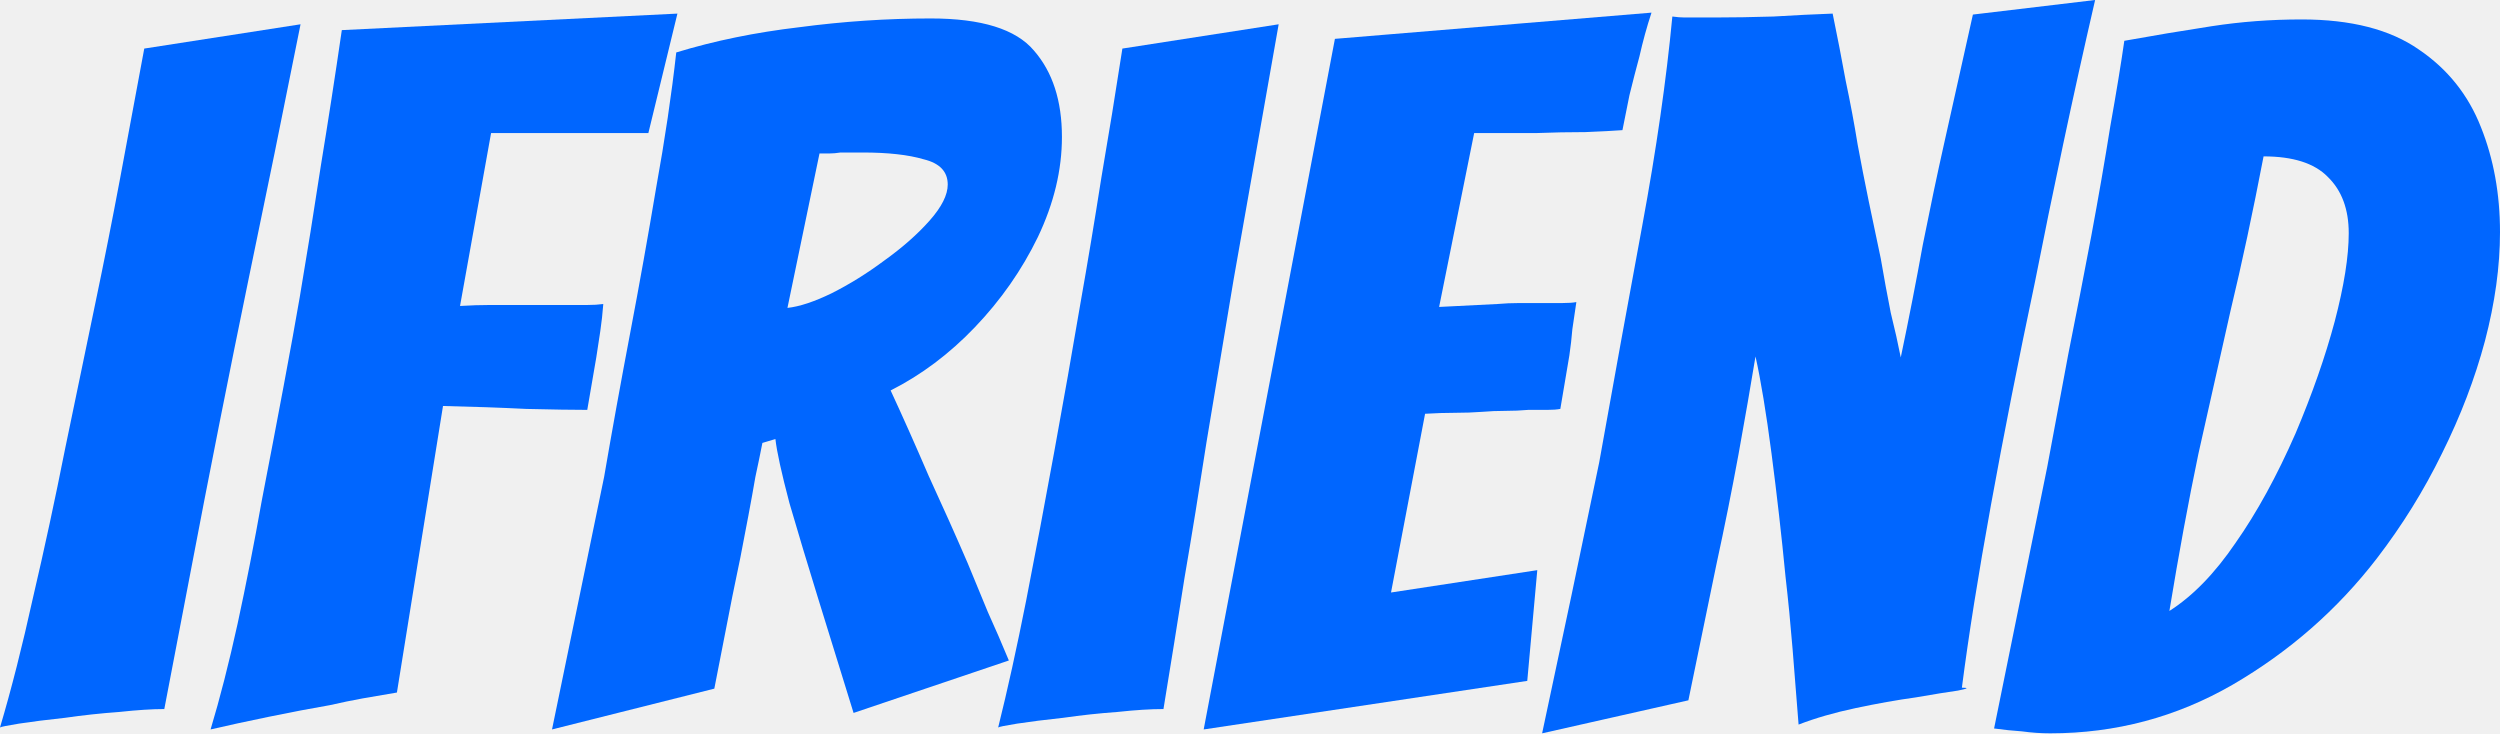
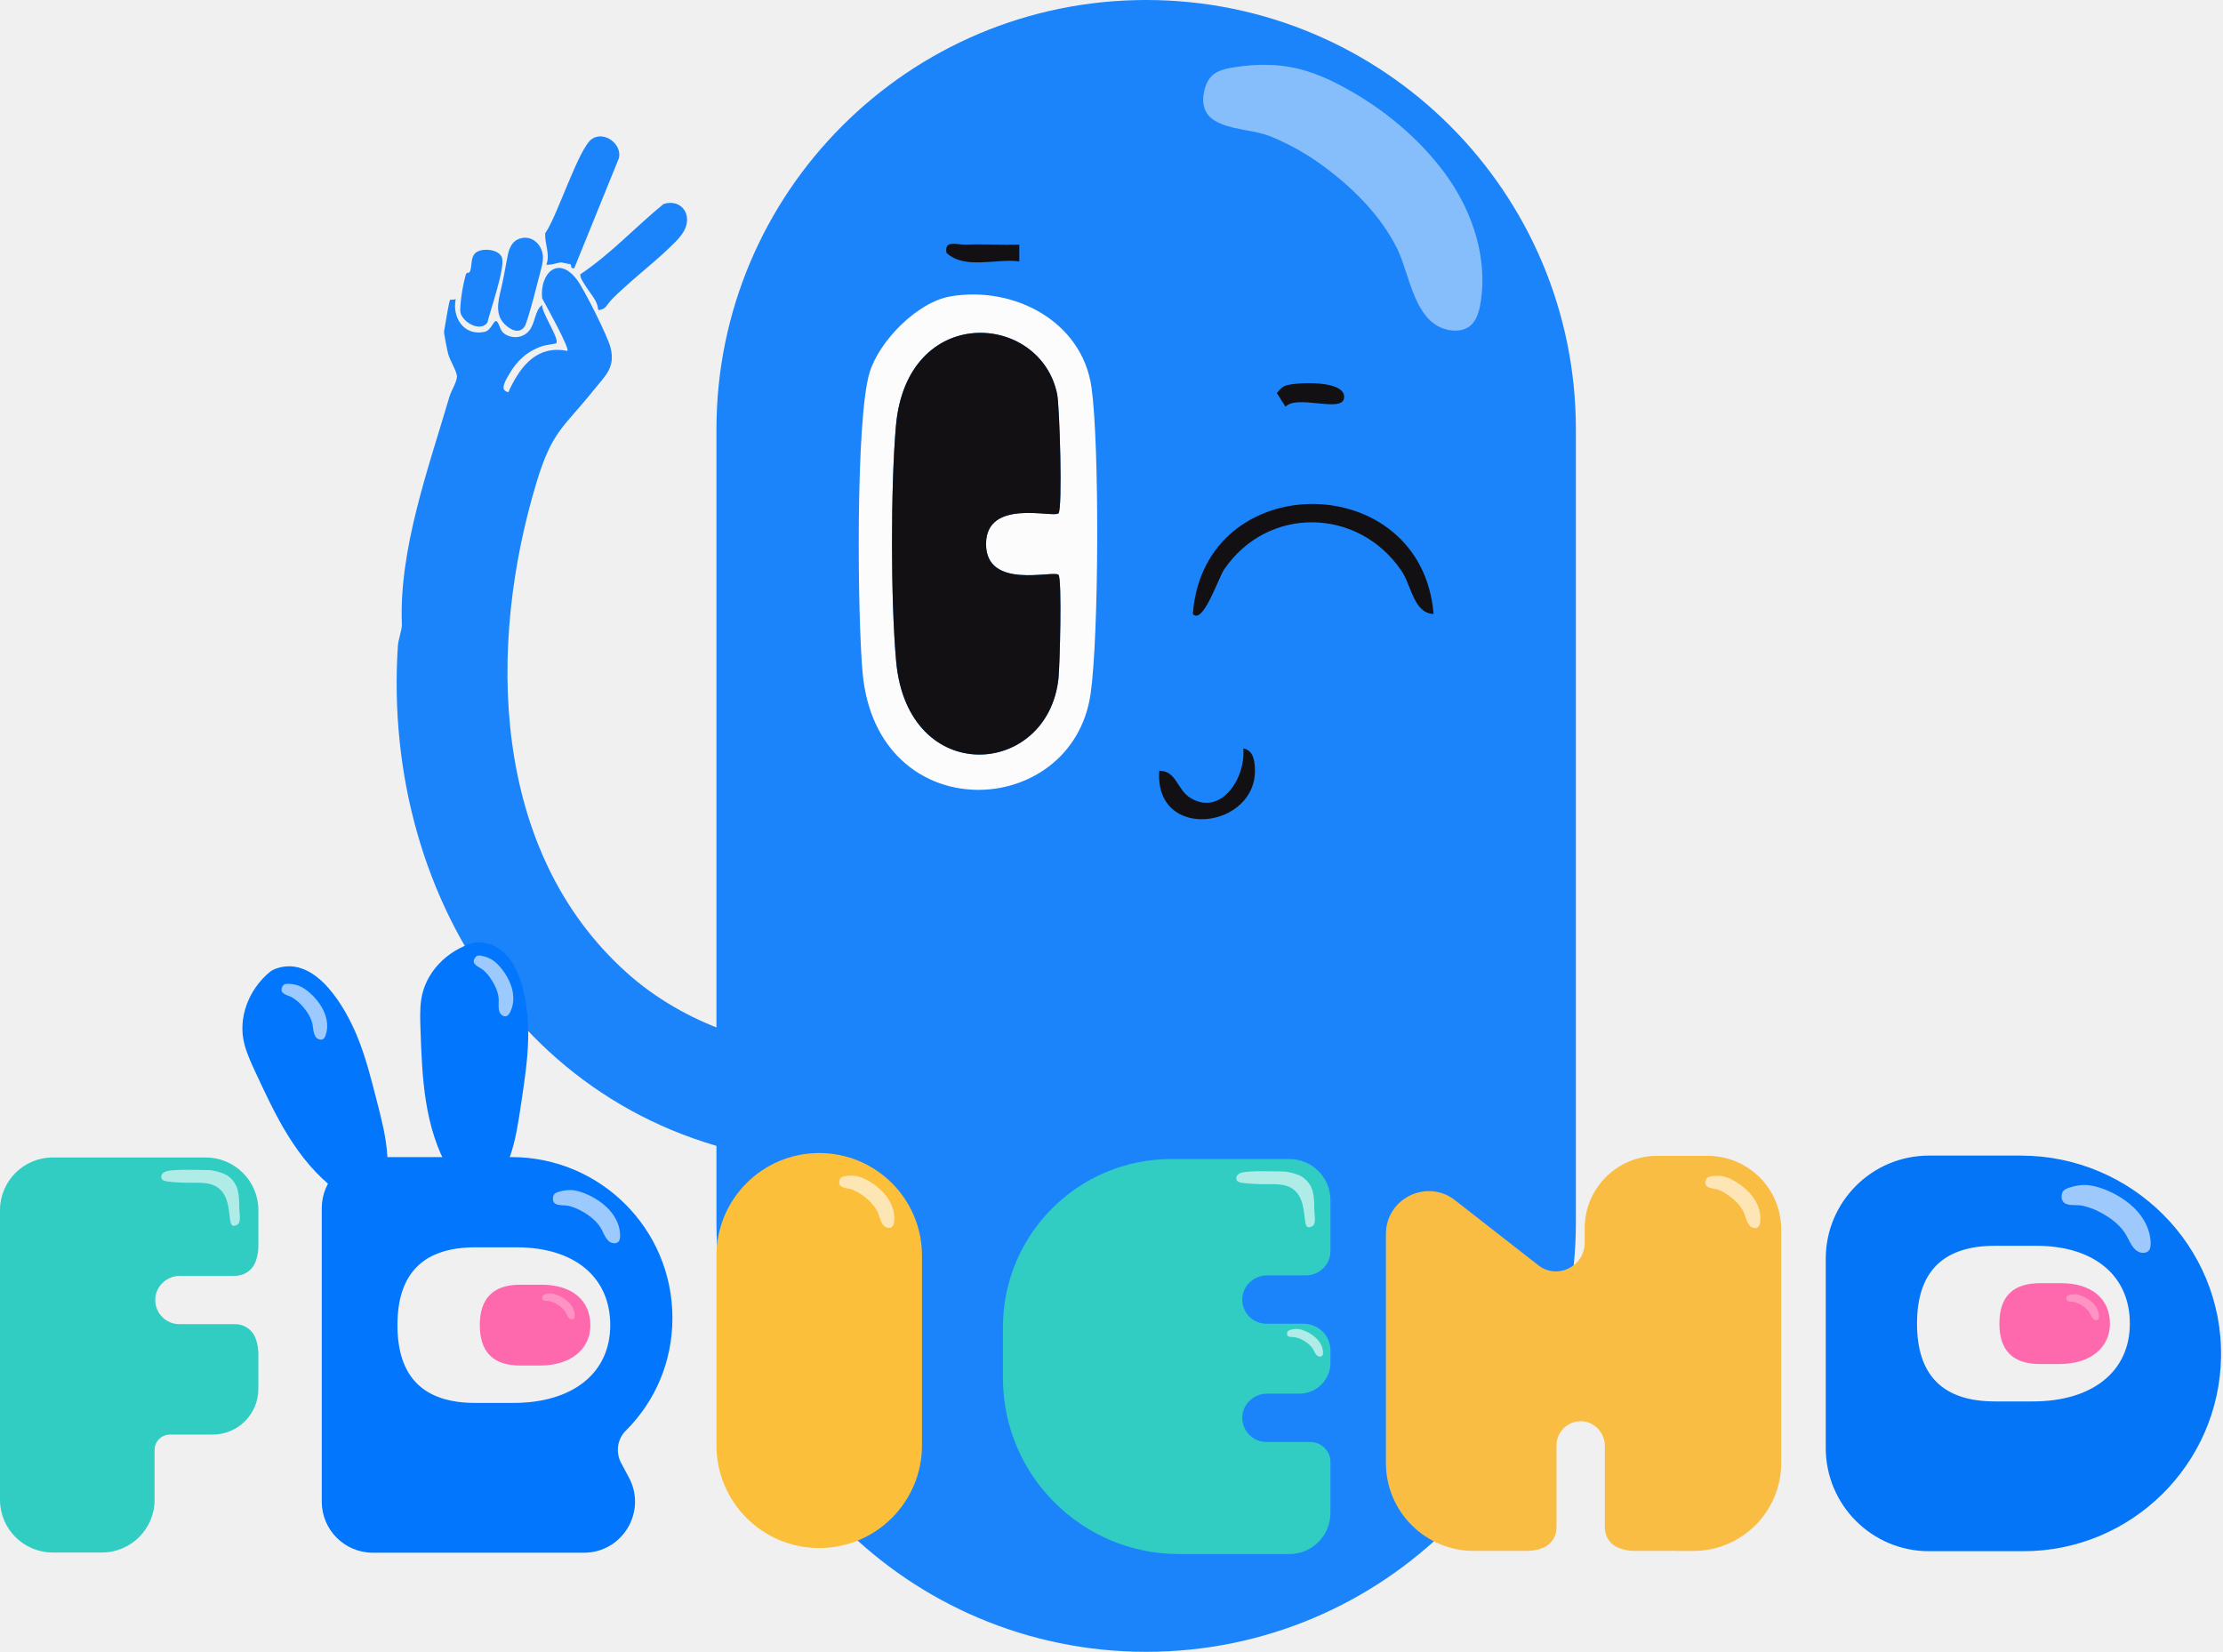
- <svg xmlns="http://www.w3.org/2000/svg" width="150" height="44" viewBox="0 0 150 44" fill="none">
-   <path d="M0 43.65C0.681 41.358 1.342 38.755 1.984 35.841C2.665 32.927 3.306 29.955 3.907 26.924C4.548 23.855 5.149 20.961 5.71 18.241C6.231 15.755 6.732 13.229 7.213 10.665C7.694 8.101 8.175 5.517 8.656 2.914L18.033 1.457C17.512 4.06 16.991 6.644 16.47 9.208C15.949 11.733 15.428 14.259 14.907 16.784C14.346 19.504 13.765 22.379 13.164 25.409C12.563 28.44 11.982 31.431 11.421 34.384C10.86 37.298 10.339 40.018 9.858 42.543C9.137 42.543 8.235 42.601 7.153 42.718C6.071 42.796 4.989 42.912 3.907 43.068C2.825 43.184 1.903 43.301 1.142 43.417C0.421 43.534 0.04 43.611 0 43.65Z" fill="#0066FF" />
-   <path d="M12.635 43.767C13.196 41.902 13.737 39.785 14.258 37.415C14.778 35.006 15.259 32.558 15.7 30.072C16.181 27.585 16.622 25.273 17.023 23.136C17.423 21 17.744 19.232 17.984 17.833C18.425 15.23 18.846 12.607 19.247 9.966C19.687 7.285 20.108 4.565 20.509 1.807L40.645 0.816L38.902 7.984L29.465 7.984L27.602 18.358C28.243 18.319 28.844 18.299 29.405 18.299C30.006 18.299 30.587 18.299 31.148 18.299L33.973 18.299C34.454 18.299 34.875 18.299 35.236 18.299C35.596 18.299 35.917 18.28 36.197 18.241C36.157 18.785 36.097 19.329 36.017 19.873C35.937 20.378 35.857 20.902 35.777 21.446L35.236 24.593C34.394 24.593 33.172 24.574 31.569 24.535C30.006 24.457 28.343 24.399 26.58 24.36L23.815 41.552C23.134 41.669 22.452 41.785 21.771 41.902C21.13 42.019 20.469 42.154 19.788 42.31C18.666 42.504 17.443 42.737 16.121 43.009C14.799 43.281 13.636 43.534 12.635 43.767Z" fill="#0066FF" />
-   <path d="M33.121 43.767L36.247 28.615C36.727 25.817 37.248 22.942 37.809 19.989C38.37 17.037 38.891 14.123 39.372 11.248C39.893 8.373 40.294 5.672 40.575 3.147C42.859 2.448 45.323 1.943 47.968 1.632C50.613 1.282 53.237 1.107 55.842 1.107C58.888 1.107 60.951 1.748 62.033 3.03C63.155 4.313 63.716 6.042 63.716 8.217C63.716 10.199 63.236 12.2 62.274 14.22C61.312 16.201 60.05 18.008 58.487 19.64C56.964 21.233 55.281 22.495 53.438 23.428C54.159 24.982 54.92 26.691 55.722 28.556C56.563 30.382 57.345 32.131 58.066 33.801C58.467 34.773 58.868 35.744 59.268 36.715C59.709 37.687 60.13 38.658 60.531 39.629L51.214 42.776L49.05 35.783C48.449 33.84 47.888 31.975 47.367 30.188C46.886 28.362 46.605 27.08 46.525 26.342L45.744 26.575C45.624 27.197 45.483 27.876 45.323 28.615C45.203 29.314 45.063 30.091 44.902 30.946C44.742 31.8 44.582 32.636 44.422 33.452C44.261 34.229 44.101 35.006 43.941 35.783L42.859 41.319L33.121 43.767ZM47.247 18.474C47.968 18.396 48.849 18.105 49.891 17.6C50.973 17.056 52.035 16.396 53.077 15.618C54.159 14.841 55.061 14.045 55.782 13.229C56.503 12.413 56.864 11.694 56.864 11.073C56.864 10.296 56.383 9.791 55.421 9.558C54.5 9.286 53.278 9.15 51.755 9.15H50.432C50.192 9.189 49.971 9.208 49.771 9.208C49.571 9.208 49.37 9.208 49.17 9.208L47.247 18.474Z" fill="#0066FF" />
-   <path d="M59.89 43.65C60.451 41.397 61.012 38.852 61.573 36.016C62.134 33.141 62.695 30.169 63.256 27.099C63.817 24.03 64.338 21.077 64.819 18.241C65.259 15.755 65.68 13.229 66.081 10.665C66.522 8.101 66.942 5.517 67.343 2.914L76.72 1.457L74.015 16.784C73.414 20.397 72.873 23.642 72.392 26.517C71.951 29.392 71.511 32.111 71.07 34.675C70.669 37.24 70.248 39.862 69.808 42.543C69.046 42.543 68.125 42.601 67.043 42.718C65.961 42.796 64.879 42.912 63.797 43.068C62.715 43.184 61.793 43.301 61.032 43.417C60.31 43.534 59.93 43.611 59.89 43.65Z" fill="#0066FF" />
-   <path d="M72.221 43.767L80.095 2.331L99.09 0.758C98.809 1.612 98.569 2.487 98.368 3.38C98.168 4.118 97.968 4.895 97.767 5.711C97.607 6.488 97.467 7.188 97.347 7.809C96.826 7.848 96.084 7.887 95.122 7.926C94.161 7.926 93.179 7.945 92.177 7.984C91.175 7.984 90.314 7.984 89.592 7.984C88.871 7.984 88.49 7.984 88.45 7.984L86.347 18.416L89.833 18.241C90.274 18.202 90.714 18.183 91.155 18.183C91.636 18.183 92.097 18.183 92.538 18.183C92.978 18.183 93.379 18.183 93.74 18.183C94.101 18.183 94.381 18.163 94.581 18.125C94.501 18.668 94.421 19.212 94.341 19.756C94.301 20.261 94.241 20.786 94.161 21.33L93.62 24.535C93.419 24.574 93.159 24.593 92.838 24.593C92.518 24.593 92.137 24.593 91.696 24.593C91.255 24.632 90.795 24.652 90.314 24.652C89.833 24.652 89.372 24.671 88.931 24.71C88.41 24.749 87.869 24.768 87.308 24.768C86.747 24.768 86.146 24.788 85.505 24.826L83.461 35.55L92.237 34.209L91.636 40.853L72.221 43.767Z" fill="#0066FF" />
-   <path d="M92.527 44C93.729 38.405 94.871 32.985 95.953 27.74C96.835 22.806 97.696 18.066 98.538 13.521C99.379 8.975 99.98 4.798 100.341 0.991C100.622 1.03 100.862 1.049 101.062 1.049C101.303 1.049 101.503 1.049 101.663 1.049L102.926 1.049C103.968 1.049 105.13 1.03 106.412 0.991C107.694 0.913 108.877 0.855 109.959 0.816C110.239 2.176 110.5 3.516 110.74 4.837C111.02 6.158 111.261 7.44 111.461 8.683C111.662 9.771 111.882 10.898 112.122 12.064C112.363 13.19 112.603 14.336 112.844 15.502C113.044 16.668 113.244 17.755 113.445 18.766C113.685 19.737 113.886 20.631 114.046 21.446C114.527 19.154 114.968 16.901 115.368 14.686C115.809 12.472 116.23 10.471 116.631 8.683L118.374 0.874L125.707 0C125.026 2.953 124.385 5.847 123.784 8.683C123.182 11.52 122.621 14.259 122.101 16.901C121.099 21.641 120.217 26.109 119.456 30.305C118.694 34.501 118.113 38.153 117.713 41.261C118.153 41.261 118.073 41.319 117.472 41.436C116.911 41.514 116.07 41.649 114.948 41.844C113.826 41.999 112.623 42.213 111.341 42.485C110.059 42.757 108.917 43.087 107.915 43.475C107.795 41.921 107.674 40.406 107.554 38.93C107.434 37.453 107.294 36.016 107.133 34.617C106.893 32.131 106.612 29.664 106.292 27.216C105.971 24.768 105.651 22.826 105.33 21.388C105.05 23.098 104.709 25.06 104.308 27.274C103.908 29.45 103.467 31.645 102.986 33.86L101.303 42.019L92.527 44Z" fill="#0066FF" />
-   <path d="M123.011 44C122.45 44 121.889 43.961 121.328 43.883C120.767 43.845 120.206 43.786 119.645 43.709L122.831 28.032C123.231 25.895 123.652 23.642 124.093 21.271C124.574 18.863 125.035 16.493 125.476 14.162C125.916 11.792 126.297 9.596 126.618 7.576C126.978 5.556 127.259 3.846 127.459 2.448C129.182 2.137 130.925 1.845 132.689 1.574C134.452 1.302 136.255 1.166 138.098 1.166C141.064 1.166 143.408 1.768 145.131 2.972C146.854 4.138 148.097 5.692 148.858 7.634C149.619 9.538 150 11.636 150 13.928C150 15.988 149.699 18.163 149.098 20.456C148.497 22.709 147.636 24.962 146.514 27.216C145.432 29.43 144.129 31.529 142.607 33.51C140.242 36.579 137.357 39.105 133.951 41.086C130.585 43.029 126.938 44 123.011 44ZM130.164 36.657C131.567 35.763 132.889 34.404 134.131 32.578C135.414 30.751 136.616 28.556 137.738 25.992C138.74 23.622 139.521 21.388 140.082 19.29C140.643 17.153 140.924 15.385 140.924 13.987C140.924 12.549 140.503 11.422 139.661 10.607C138.86 9.791 137.577 9.383 135.814 9.383C135.173 12.724 134.512 15.813 133.831 18.649C133.19 21.485 132.548 24.341 131.907 27.216C131.306 30.091 130.725 33.238 130.164 36.657Z" fill="#0066FF" />
+ <svg xmlns="http://www.w3.org/2000/svg" width="109" height="81" viewBox="0 0 109 81" fill="none">
+   <path d="M77.27 21.059V59.94C77.27 71.57 67.835 81 56.198 81C50.379 81 45.113 78.641 41.3 74.83C37.484 71.02 35.129 65.754 35.129 59.94V21.059C35.129 9.429 44.562 0 56.199 0C62.018 0 67.285 2.358 71.099 6.168C74.913 9.979 77.27 15.244 77.27 21.058V21.059Z" fill="#1B84FA" />
+   <path d="M46.611 14.533C49.703 14.007 53.071 15.746 53.523 19.019C53.914 21.863 53.884 31.171 53.476 34.018C52.582 40.243 42.998 40.701 42.295 32.987C42.046 30.266 41.941 20.517 42.644 18.25C43.12 16.714 44.979 14.81 46.611 14.533ZM51.9 25.172C52.106 24.965 51.955 19.916 51.836 19.332C51.015 15.296 44.448 14.844 43.928 20.907C43.671 23.889 43.671 29.464 43.942 32.439C44.504 38.628 51.379 38.138 51.9 33.267C51.965 32.656 52.08 28.368 51.9 28.187C51.662 27.947 48.349 28.943 48.349 26.68C48.349 24.415 51.662 25.411 51.9 25.172Z" fill="#FDFCFC" />
+   <path d="M70.293 30.11C69.307 30.062 69.223 28.732 68.714 27.985C66.589 24.862 62.145 24.798 60.016 27.933C59.751 28.323 58.981 30.655 58.489 30.11C59.019 22.883 69.71 22.946 70.292 30.11H70.293Z" fill="#121012" />
+   <path d="M56.843 37.797C57.688 37.786 57.71 38.745 58.392 39.143C59.9 40.025 61.093 38.124 60.962 36.697C61.437 36.796 61.51 37.249 61.531 37.659C61.685 40.639 56.593 41.311 56.843 37.797Z" fill="#121012" />
+   <path d="M63.062 18.901C63.584 18.738 66.066 18.622 65.9 19.54C65.772 20.248 63.593 19.336 63.031 19.944L62.607 19.273C62.742 19.117 62.852 18.966 63.062 18.901H63.062Z" fill="#121012" />
+   <path d="M49.979 11.997V12.818C48.858 12.662 47.317 13.236 46.411 12.403C46.28 11.739 46.945 12.014 47.367 11.996C48.235 11.96 49.114 12.019 49.979 11.997Z" fill="#121012" />
+   <path d="M51.9 25.172C51.662 25.412 48.349 24.416 48.349 26.68C48.349 28.944 51.662 27.948 51.9 28.187C52.079 28.367 51.965 32.656 51.9 33.267C51.379 38.138 44.505 38.628 43.942 32.439C43.672 29.463 43.672 23.889 43.928 20.907C44.448 14.844 51.015 15.297 51.836 19.332C51.955 19.915 52.107 24.965 51.9 25.172Z" fill="#121012" />
+   <path d="M28.279 13.702C27.358 12.495 26.457 13.426 26.582 14.626C26.71 14.867 27.968 17.118 27.817 17.208C26.364 16.921 25.57 17.89 24.996 19.076C24.933 19.209 24.961 19.292 24.766 19.16C24.549 19.014 24.865 18.529 24.958 18.362C25.343 17.686 25.852 17.226 26.588 16.97C26.733 16.919 27.246 16.859 27.271 16.834C27.466 16.645 26.538 15.315 26.586 14.956C26.213 15.215 26.259 15.846 25.937 16.227C25.643 16.573 25.137 16.626 24.752 16.378C24.526 16.225 24.51 15.983 24.408 15.817C24.226 15.525 24.143 16.191 23.766 16.272C22.744 16.496 22.157 15.562 22.346 14.662C22.263 14.716 22.084 14.688 22.071 14.699C22.016 14.75 21.814 16.036 21.772 16.264C21.76 16.326 21.937 17.226 21.979 17.37C22.074 17.701 22.427 18.259 22.406 18.485C22.37 18.799 22.125 19.151 22.033 19.468C21 22.978 19.558 26.949 19.705 30.602C19.715 30.893 19.533 31.334 19.509 31.676C18.681 44.365 26.488 56.043 39.821 57.028C41.278 57.134 42.773 57.025 44.226 56.718C44.261 56.71 44.296 56.702 44.333 56.695L41.429 51.589C41.388 51.587 41.349 51.588 41.309 51.587C37.471 51.526 33.569 50.252 30.715 47.683C24.069 41.714 23.874 31.666 26.317 23.623C27.086 21.102 27.63 20.98 29.138 19.096C29.69 18.41 30.172 18.025 29.942 17.061C29.811 16.509 28.635 14.168 28.282 13.702H28.279Z" fill="#1B84FA" />
+   <path d="M28.157 13.154C27.931 13.191 28.044 12.977 27.967 12.942C27.488 12.727 27.237 13.012 26.79 12.979C26.988 12.454 26.701 11.968 26.734 11.435C27.316 10.638 28.386 7.209 29.039 6.802C29.649 6.421 30.502 7.068 30.349 7.749L28.157 13.154Z" fill="#1B84FA" />
+   <path d="M29.354 15.198C29.315 15.167 29.308 15.037 29.297 14.995C29.271 14.904 29.238 14.814 29.19 14.731C29.099 14.572 28.987 14.429 28.885 14.278C28.791 14.14 28.695 14.003 28.609 13.861C28.55 13.762 28.479 13.651 28.459 13.536C28.456 13.519 28.445 13.456 28.463 13.445C29.946 12.453 31.155 11.129 32.534 10.006C33.273 9.757 33.87 10.34 33.639 11.092C33.51 11.51 33.117 11.863 32.813 12.157C32.348 12.606 31.851 13.021 31.361 13.44C31.099 13.665 30.831 13.897 30.574 14.133C30.407 14.286 30.236 14.437 30.079 14.598C29.999 14.679 29.924 14.762 29.853 14.851C29.785 14.935 29.73 15.038 29.642 15.103C29.566 15.158 29.474 15.182 29.383 15.206C29.372 15.209 29.364 15.206 29.356 15.2L29.354 15.198Z" fill="#1B84FA" />
+   <path d="M24.628 15.763C24.25 15.249 24.487 14.546 24.612 13.982C24.717 13.505 24.796 13.024 24.891 12.545C24.97 12.144 25.123 11.776 25.574 11.677C26.168 11.547 26.634 12.085 26.623 12.65C26.619 12.871 26.561 13.086 26.504 13.299C26.273 14.154 26.077 15.034 25.789 15.87C25.672 16.208 25.383 16.308 25.069 16.139C24.898 16.047 24.743 15.918 24.628 15.762V15.763Z" fill="#1B84FA" />
+   <path d="M22.883 13.39C22.883 13.39 22.89 13.386 22.894 13.385C22.918 13.375 22.945 13.381 22.97 13.376C23.022 13.365 23.049 13.308 23.064 13.258C23.15 12.96 23.071 12.541 23.379 12.356C23.498 12.285 23.639 12.256 23.776 12.25C24.034 12.237 24.367 12.298 24.543 12.508C24.577 12.549 24.605 12.596 24.618 12.649C24.758 13.189 24.053 15.169 23.898 15.819C23.56 16.29 22.714 15.83 22.583 15.347C22.556 15.249 22.569 15.135 22.573 15.034C22.583 14.867 22.602 14.7 22.624 14.535C22.672 14.176 22.74 13.819 22.839 13.471C22.848 13.441 22.859 13.409 22.883 13.391V13.39Z" fill="#1B84FA" />
+   <path d="M28.073 12.987C27.812 12.844 27.509 12.777 27.212 12.796L28.073 12.987Z" fill="#1B84FA" />
+   <path d="M26.873 11.524C26.928 11.891 26.978 12.259 27.022 12.628L26.873 11.524Z" fill="#1B84FA" />
+   <path d="M13.238 47.656C12.209 48.5 11.641 49.904 11.986 51.211C12.11 51.681 12.316 52.125 12.52 52.565C13.019 53.64 13.519 54.718 14.146 55.723C14.774 56.728 15.537 57.663 16.488 58.369C16.965 58.722 17.745 59.166 18.313 58.77C19.008 58.285 19.035 57.407 18.988 56.64C18.933 55.751 18.706 54.882 18.485 54.022C18.21 52.947 17.942 51.866 17.523 50.839C16.949 49.435 15.526 46.893 13.626 47.467C13.492 47.508 13.347 47.566 13.237 47.656H13.238Z" fill="#0276FC" />
+   <path d="M99.085 56.666H94.584C91.789 56.666 89.522 58.93 89.522 61.725V71.007C89.522 73.801 91.789 76.066 94.584 76.066H99.214C104.505 76.066 108.819 71.807 108.904 66.537C108.992 61.096 104.531 56.667 99.086 56.667L99.085 56.666ZM99.681 68.721H97.816C95.269 68.721 93.997 67.448 93.997 64.906C93.997 62.363 95.269 61.09 97.816 61.09H99.851C102.65 61.09 104.432 62.531 104.432 64.906C104.432 67.28 102.567 68.721 99.682 68.721H99.681Z" fill="#0475F7" />
+   <path d="M103.456 64.906C103.456 66.095 102.488 66.887 100.99 66.887H100.019C98.697 66.887 98.036 66.226 98.036 64.906C98.036 63.585 98.697 62.924 100.019 62.924H101.077C102.531 62.924 103.456 63.673 103.456 64.906Z" fill="#FE69AD" />
+   <path d="M30.456 71.742C30.178 71.22 30.264 70.573 30.685 70.155C32.108 68.739 32.971 66.796 32.971 64.628C32.971 60.255 29.427 56.74 25.08 56.74H18.281C16.898 56.74 15.777 57.86 15.777 59.244V73.637C15.777 75.019 16.898 76.14 18.281 76.14H28.631C30.521 76.14 31.73 74.126 30.84 72.458L30.457 71.742H30.456ZM25.172 68.795H23.306C20.76 68.795 19.488 67.523 19.488 64.98C19.488 62.438 20.76 61.165 23.306 61.165H25.342C28.142 61.165 29.922 62.606 29.922 64.98C29.922 67.354 28.058 68.795 25.172 68.795Z" fill="#0276FC" />
+   <path d="M28.948 64.98C28.948 66.17 27.978 66.962 26.479 66.962H25.51C24.187 66.962 23.526 66.301 23.526 64.98C23.526 63.66 24.187 62.999 25.51 62.999H26.566C28.021 62.999 28.947 63.747 28.947 64.98H28.948Z" fill="#FE69AD" />
+   <path d="M7.612 63.742C7.61 64.073 7.742 64.37 7.959 64.587C8.175 64.802 8.473 64.933 8.799 64.933H11.377C11.472 64.933 11.565 64.935 11.658 64.939C11.658 64.939 11.659 64.939 11.661 64.939C12.05 64.986 12.388 65.246 12.529 65.618C12.582 65.761 12.622 65.911 12.645 66.067C12.657 66.146 12.664 66.226 12.668 66.307C12.668 66.325 12.668 66.343 12.668 66.36V68.106C12.668 69.345 11.665 70.347 10.427 70.347H8.336C7.918 70.347 7.58 70.685 7.58 71.103V73.546C7.58 74.973 6.422 76.13 4.994 76.13H2.587C1.159 76.13 0 74.973 0 73.546V59.344C0 57.917 1.158 56.759 2.587 56.759H10.083C11.511 56.759 12.669 57.916 12.669 59.344V61.105C12.669 61.214 12.662 61.322 12.646 61.427C12.623 61.583 12.583 61.733 12.529 61.876C12.374 62.288 11.975 62.562 11.536 62.562H8.829C8.172 62.562 7.617 63.083 7.612 63.74V63.742Z" fill="#31CCC2" />
+   <path d="M23.189 46.238C21.912 46.616 20.843 47.69 20.652 49.028C20.584 49.509 20.601 49.998 20.618 50.483C20.66 51.667 20.701 52.855 20.889 54.024C21.076 55.194 21.415 56.352 22.017 57.372C22.32 57.883 22.864 58.595 23.543 58.451C24.371 58.274 24.738 57.475 24.993 56.751C25.289 55.91 25.417 55.022 25.548 54.144C25.712 53.046 25.886 51.946 25.9 50.836C25.917 49.321 25.594 46.425 23.621 46.215C23.481 46.2 23.325 46.198 23.189 46.238H23.189Z" fill="#0276FC" />
+   <path d="M83.737 56.679H81.253C79.292 56.679 77.702 58.269 77.702 60.228V60.937C77.702 62.108 76.352 62.766 75.429 62.045L71.348 58.858C69.969 57.781 67.956 58.764 67.956 60.512V71.743C67.956 74.122 69.886 76.051 72.266 76.051H73.13L74.892 76.05C74.91 76.05 74.927 76.05 74.944 76.05C75.025 76.046 75.106 76.038 75.185 76.027C75.34 76.005 75.491 75.965 75.634 75.911C76.006 75.771 76.266 75.433 76.312 75.044C76.312 75.044 76.312 75.043 76.313 75.042C76.317 74.948 76.319 74.855 76.319 74.76V70.878C76.319 70.551 76.451 70.255 76.667 70.039C76.884 69.822 77.181 69.691 77.512 69.692C78.17 69.696 78.691 70.251 78.691 70.908V74.918C78.692 75.357 78.966 75.757 79.378 75.91C79.521 75.965 79.672 76.005 79.827 76.027C79.932 76.044 80.04 76.051 80.148 76.051H81.91C81.976 76.051 82.042 76.049 82.107 76.044V76.053H83.026C85.407 76.053 87.337 74.124 87.337 71.745V60.28C87.337 58.293 85.725 56.681 83.736 56.681L83.737 56.679Z" fill="#FABD43" />
+   <path opacity="0.61" d="M27.157 58.584C27.176 58.556 27.201 58.53 27.234 58.509C27.282 58.479 27.335 58.461 27.389 58.444C27.649 58.364 27.913 58.33 28.185 58.376C28.296 58.394 28.405 58.424 28.511 58.46C28.977 58.621 29.429 58.884 29.781 59.23C29.813 59.261 29.843 59.293 29.874 59.326C30.191 59.671 30.413 60.13 30.406 60.606C30.404 60.709 30.392 60.837 30.307 60.907C30.231 60.97 30.133 60.966 30.106 60.965C29.721 60.95 29.603 60.428 29.43 60.17C29.192 59.813 28.819 59.54 28.442 59.344C28.273 59.256 28.092 59.189 27.909 59.14C27.725 59.09 27.53 59.12 27.346 59.074C27.286 59.058 27.227 59.035 27.184 58.991C27.133 58.939 27.11 58.864 27.11 58.791C27.11 58.715 27.123 58.644 27.16 58.586L27.157 58.584Z" fill="white" />
+   <path opacity="0.28" d="M26.603 63.539C26.613 63.525 26.624 63.513 26.64 63.503C26.663 63.489 26.69 63.479 26.716 63.471C26.843 63.432 26.971 63.416 27.103 63.438C27.157 63.447 27.21 63.461 27.262 63.479C27.488 63.557 27.707 63.685 27.879 63.854C27.895 63.869 27.91 63.884 27.924 63.901C28.078 64.069 28.186 64.291 28.182 64.522C28.182 64.572 28.176 64.634 28.134 64.669C28.097 64.699 28.049 64.697 28.037 64.697C27.85 64.69 27.792 64.436 27.708 64.31C27.593 64.138 27.411 64.005 27.227 63.909C27.145 63.866 27.057 63.834 26.968 63.81C26.878 63.786 26.784 63.8 26.695 63.777C26.666 63.77 26.637 63.758 26.616 63.737C26.592 63.712 26.581 63.675 26.581 63.64C26.581 63.603 26.587 63.568 26.605 63.539H26.603Z" fill="white" />
+   <path opacity="0.28" d="M101.341 63.578C101.351 63.564 101.362 63.552 101.379 63.542C101.402 63.528 101.428 63.518 101.454 63.511C101.581 63.471 101.709 63.455 101.841 63.477C101.895 63.486 101.948 63.5 102 63.518C102.227 63.596 102.445 63.724 102.618 63.893C102.633 63.908 102.648 63.923 102.662 63.94C102.816 64.108 102.924 64.33 102.921 64.562C102.921 64.611 102.914 64.673 102.873 64.708C102.835 64.738 102.788 64.736 102.775 64.736C102.588 64.729 102.531 64.475 102.446 64.35C102.331 64.177 102.149 64.044 101.966 63.948C101.883 63.905 101.795 63.873 101.707 63.849C101.617 63.825 101.522 63.839 101.433 63.816C101.404 63.809 101.376 63.797 101.355 63.776C101.33 63.751 101.319 63.714 101.319 63.679C101.319 63.642 101.325 63.607 101.343 63.578H101.341Z" fill="white" />
+   <path opacity="0.61" d="M8.002 57.517C8.04 57.486 8.085 57.462 8.131 57.445C8.242 57.404 8.369 57.398 8.485 57.386C8.616 57.374 8.747 57.367 8.878 57.364C9.137 57.359 9.395 57.366 9.654 57.368C9.868 57.37 10.081 57.376 10.294 57.379C10.544 57.414 10.799 57.471 11.028 57.579C11.258 57.687 11.44 57.882 11.555 58.096C11.568 58.121 11.581 58.146 11.591 58.171C11.7 58.419 11.72 58.694 11.728 58.963C11.732 59.098 11.728 59.232 11.739 59.366C11.751 59.509 11.771 59.653 11.76 59.797C11.755 59.869 11.74 59.943 11.696 60C11.662 60.045 11.611 60.076 11.558 60.095C11.506 60.114 11.445 60.123 11.397 60.094C11.312 60.042 11.297 59.901 11.282 59.811C11.265 59.701 11.255 59.592 11.241 59.482C11.198 59.127 11.133 58.759 10.916 58.465C10.765 58.261 10.544 58.124 10.3 58.061C9.993 57.983 9.666 58.001 9.351 57.999C8.964 57.997 8.577 57.987 8.193 57.933C8.098 57.919 7.993 57.898 7.938 57.818C7.893 57.751 7.898 57.658 7.939 57.588C7.956 57.56 7.977 57.536 8.001 57.516L8.002 57.517Z" fill="white" />
+   <path opacity="0.61" d="M83.687 57.78C83.707 57.757 83.732 57.737 83.762 57.723C83.807 57.702 83.857 57.692 83.907 57.684C84.146 57.643 84.382 57.645 84.614 57.717C84.71 57.746 84.801 57.784 84.89 57.829C85.281 58.024 85.647 58.308 85.917 58.654C85.941 58.685 85.965 58.716 85.987 58.749C86.225 59.089 86.366 59.52 86.304 59.936C86.291 60.026 86.266 60.137 86.182 60.19C86.107 60.236 86.021 60.221 85.998 60.217C85.662 60.159 85.619 59.686 85.497 59.439C85.33 59.097 85.034 58.814 84.725 58.597C84.586 58.499 84.436 58.419 84.279 58.354C84.123 58.289 83.949 58.293 83.792 58.23C83.741 58.21 83.692 58.181 83.659 58.138C83.621 58.087 83.609 58.018 83.618 57.954C83.626 57.888 83.646 57.826 83.686 57.779L83.687 57.78Z" fill="white" />
+   <path opacity="0.61" d="M101.148 58.434C101.17 58.396 101.203 58.362 101.244 58.334C101.305 58.293 101.375 58.267 101.444 58.244C101.781 58.131 102.124 58.078 102.479 58.127C102.624 58.147 102.767 58.18 102.906 58.224C103.52 58.416 104.118 58.744 104.591 59.184C104.633 59.223 104.674 59.263 104.714 59.305C105.14 59.744 105.446 60.336 105.453 60.956C105.455 61.09 105.444 61.257 105.335 61.352C105.236 61.437 105.109 61.437 105.075 61.435C104.572 61.43 104.399 60.752 104.165 60.421C103.841 59.964 103.344 59.621 102.845 59.379C102.622 59.27 102.384 59.189 102.142 59.131C101.9 59.073 101.647 59.12 101.405 59.065C101.326 59.048 101.248 59.018 101.191 58.963C101.123 58.897 101.09 58.8 101.087 58.705C101.084 58.606 101.098 58.512 101.145 58.434H101.148Z" fill="white" />
+   <path opacity="0.61" d="M23.378 46.882C23.403 46.868 23.431 46.858 23.464 46.856C23.511 46.853 23.558 46.86 23.604 46.869C23.829 46.911 24.038 46.988 24.222 47.128C24.297 47.184 24.366 47.248 24.431 47.317C24.715 47.617 24.948 47.988 25.076 48.382C25.087 48.418 25.098 48.453 25.107 48.489C25.209 48.869 25.194 49.297 25.004 49.647C24.963 49.723 24.905 49.814 24.814 49.833C24.732 49.85 24.661 49.809 24.642 49.798C24.362 49.638 24.476 49.203 24.449 48.944C24.41 48.587 24.239 48.239 24.035 47.947C23.943 47.816 23.836 47.695 23.717 47.587C23.6 47.479 23.444 47.426 23.324 47.32C23.286 47.285 23.252 47.244 23.236 47.196C23.219 47.137 23.232 47.072 23.259 47.019C23.288 46.962 23.326 46.914 23.376 46.885L23.378 46.882Z" fill="white" />
+   <path opacity="0.61" d="M13.912 48.295C13.935 48.277 13.961 48.263 13.992 48.255C14.038 48.244 14.086 48.244 14.133 48.244C14.361 48.249 14.581 48.291 14.785 48.398C14.868 48.441 14.947 48.492 15.022 48.55C15.352 48.799 15.642 49.127 15.832 49.495C15.85 49.528 15.866 49.561 15.881 49.596C16.043 49.953 16.1 50.378 15.97 50.755C15.942 50.836 15.899 50.935 15.812 50.969C15.735 50.999 15.658 50.971 15.636 50.963C15.333 50.85 15.376 50.403 15.306 50.152C15.209 49.806 14.983 49.491 14.734 49.236C14.622 49.121 14.496 49.02 14.362 48.933C14.228 48.845 14.066 48.818 13.931 48.733C13.888 48.705 13.847 48.671 13.824 48.624C13.797 48.57 13.799 48.504 13.817 48.445C13.836 48.385 13.866 48.331 13.911 48.294L13.912 48.295Z" fill="white" />
+   <path d="M62.131 62.541H64.031C64.686 62.541 65.232 62.018 65.236 61.365V58.85C65.236 57.738 64.334 56.836 63.221 56.836H57.428C52.871 56.836 49.177 60.528 49.177 65.082V67.575C49.177 72.343 53.044 76.207 57.814 76.207H63.22C64.334 76.207 65.235 75.306 65.235 74.194V71.681C65.232 71.142 64.783 70.711 64.243 70.711H62.1C61.773 70.711 61.477 70.579 61.261 70.363C61.044 70.146 60.911 69.848 60.913 69.519C60.918 68.862 61.472 68.341 62.13 68.341H63.711C64.54 68.341 65.228 67.678 65.235 66.851V66.198C65.23 65.484 64.635 64.913 63.92 64.913H62.099C61.773 64.913 61.476 64.781 61.26 64.567C61.043 64.35 60.91 64.052 60.912 63.722C60.917 63.065 61.471 62.543 62.129 62.543L62.131 62.541Z" fill="#31CCC2" />
+   <path opacity="0.61" d="M60.714 57.587C60.752 57.555 60.797 57.532 60.843 57.514C60.954 57.474 61.081 57.468 61.197 57.456C61.328 57.444 61.459 57.437 61.59 57.434C61.849 57.428 62.107 57.436 62.366 57.438C62.58 57.44 62.793 57.446 63.006 57.448C63.256 57.484 63.511 57.541 63.74 57.649C63.961 57.753 64.152 57.952 64.267 58.166C64.28 58.191 64.293 58.216 64.303 58.24C64.412 58.489 64.432 58.764 64.44 59.032C64.444 59.167 64.44 59.302 64.451 59.436C64.463 59.579 64.483 59.722 64.472 59.867C64.467 59.938 64.452 60.013 64.408 60.07C64.374 60.115 64.323 60.146 64.27 60.165C64.218 60.184 64.157 60.192 64.109 60.164C64.024 60.112 64.009 59.971 63.994 59.881C63.977 59.771 63.967 59.661 63.953 59.551C63.91 59.197 63.845 58.829 63.628 58.535C63.477 58.33 63.256 58.194 63.012 58.131C62.705 58.052 62.378 58.07 62.063 58.069C61.676 58.067 61.289 58.057 60.905 58.003C60.81 57.989 60.705 57.967 60.65 57.888C60.605 57.821 60.61 57.727 60.651 57.658C60.668 57.63 60.689 57.606 60.712 57.586L60.714 57.587Z" fill="white" />
+   <path opacity="0.61" d="M63.132 65.296C63.142 65.281 63.155 65.267 63.172 65.255C63.196 65.239 63.225 65.228 63.253 65.219C63.391 65.174 63.529 65.153 63.673 65.174C63.732 65.183 63.79 65.197 63.846 65.215C64.095 65.294 64.337 65.429 64.527 65.609C64.544 65.625 64.561 65.641 64.577 65.659C64.748 65.838 64.871 66.079 64.872 66.33C64.872 66.385 64.867 66.453 64.823 66.491C64.783 66.525 64.732 66.524 64.717 66.524C64.514 66.52 64.445 66.245 64.35 66.11C64.22 65.924 64.019 65.784 63.818 65.684C63.727 65.639 63.631 65.606 63.533 65.582C63.434 65.558 63.332 65.576 63.234 65.553C63.202 65.546 63.171 65.534 63.147 65.511C63.119 65.485 63.106 65.445 63.106 65.406C63.105 65.366 63.11 65.328 63.13 65.296H63.132Z" fill="white" />
+   <path d="M43.733 58.016C42.82 57.105 41.561 56.541 40.169 56.541C37.386 56.541 35.13 58.796 35.13 61.577V70.875C35.13 72.265 35.694 73.526 36.606 74.436C37.518 75.348 38.778 75.911 40.169 75.911C42.952 75.911 45.208 73.656 45.208 70.875V61.577C45.208 60.187 44.645 58.926 43.733 58.016Z" fill="#FBBF3A" />
+   <path opacity="0.61" d="M41.22 57.77C41.24 57.748 41.265 57.727 41.295 57.713C41.34 57.692 41.39 57.683 41.44 57.674C41.679 57.634 41.915 57.636 42.147 57.707C42.243 57.737 42.335 57.774 42.423 57.819C42.815 58.014 43.181 58.299 43.45 58.645C43.474 58.675 43.498 58.707 43.52 58.739C43.758 59.079 43.9 59.51 43.837 59.927C43.824 60.017 43.799 60.127 43.715 60.18C43.641 60.227 43.554 60.212 43.532 60.208C43.195 60.15 43.152 59.677 43.031 59.429C42.863 59.088 42.567 58.804 42.258 58.587C42.12 58.49 41.969 58.41 41.813 58.345C41.657 58.28 41.482 58.283 41.325 58.221C41.275 58.2 41.226 58.172 41.192 58.129C41.154 58.077 41.142 58.008 41.151 57.944C41.16 57.878 41.179 57.816 41.219 57.77L41.22 57.77Z" fill="white" />
+   <path opacity="0.47" d="M59.357 3.789C59.458 3.672 59.584 3.572 59.743 3.501C59.974 3.396 60.224 3.347 60.474 3.306C61.687 3.107 62.884 3.119 64.064 3.483C64.547 3.632 65.014 3.826 65.465 4.053C67.447 5.048 69.298 6.495 70.662 8.254C70.784 8.412 70.902 8.571 71.016 8.736C72.219 10.466 72.931 12.65 72.611 14.765C72.543 15.223 72.412 15.785 71.988 16.047C71.607 16.284 71.174 16.207 71.056 16.186C69.35 15.885 69.136 13.484 68.524 12.229C67.678 10.495 66.179 9.051 64.615 7.95C63.912 7.456 63.15 7.046 62.359 6.714C61.569 6.382 60.682 6.399 59.888 6.079C59.632 5.976 59.383 5.833 59.217 5.611C59.021 5.348 58.967 5.001 59.01 4.676C59.054 4.34 59.154 4.026 59.357 3.789Z" fill="white" />
</svg>
